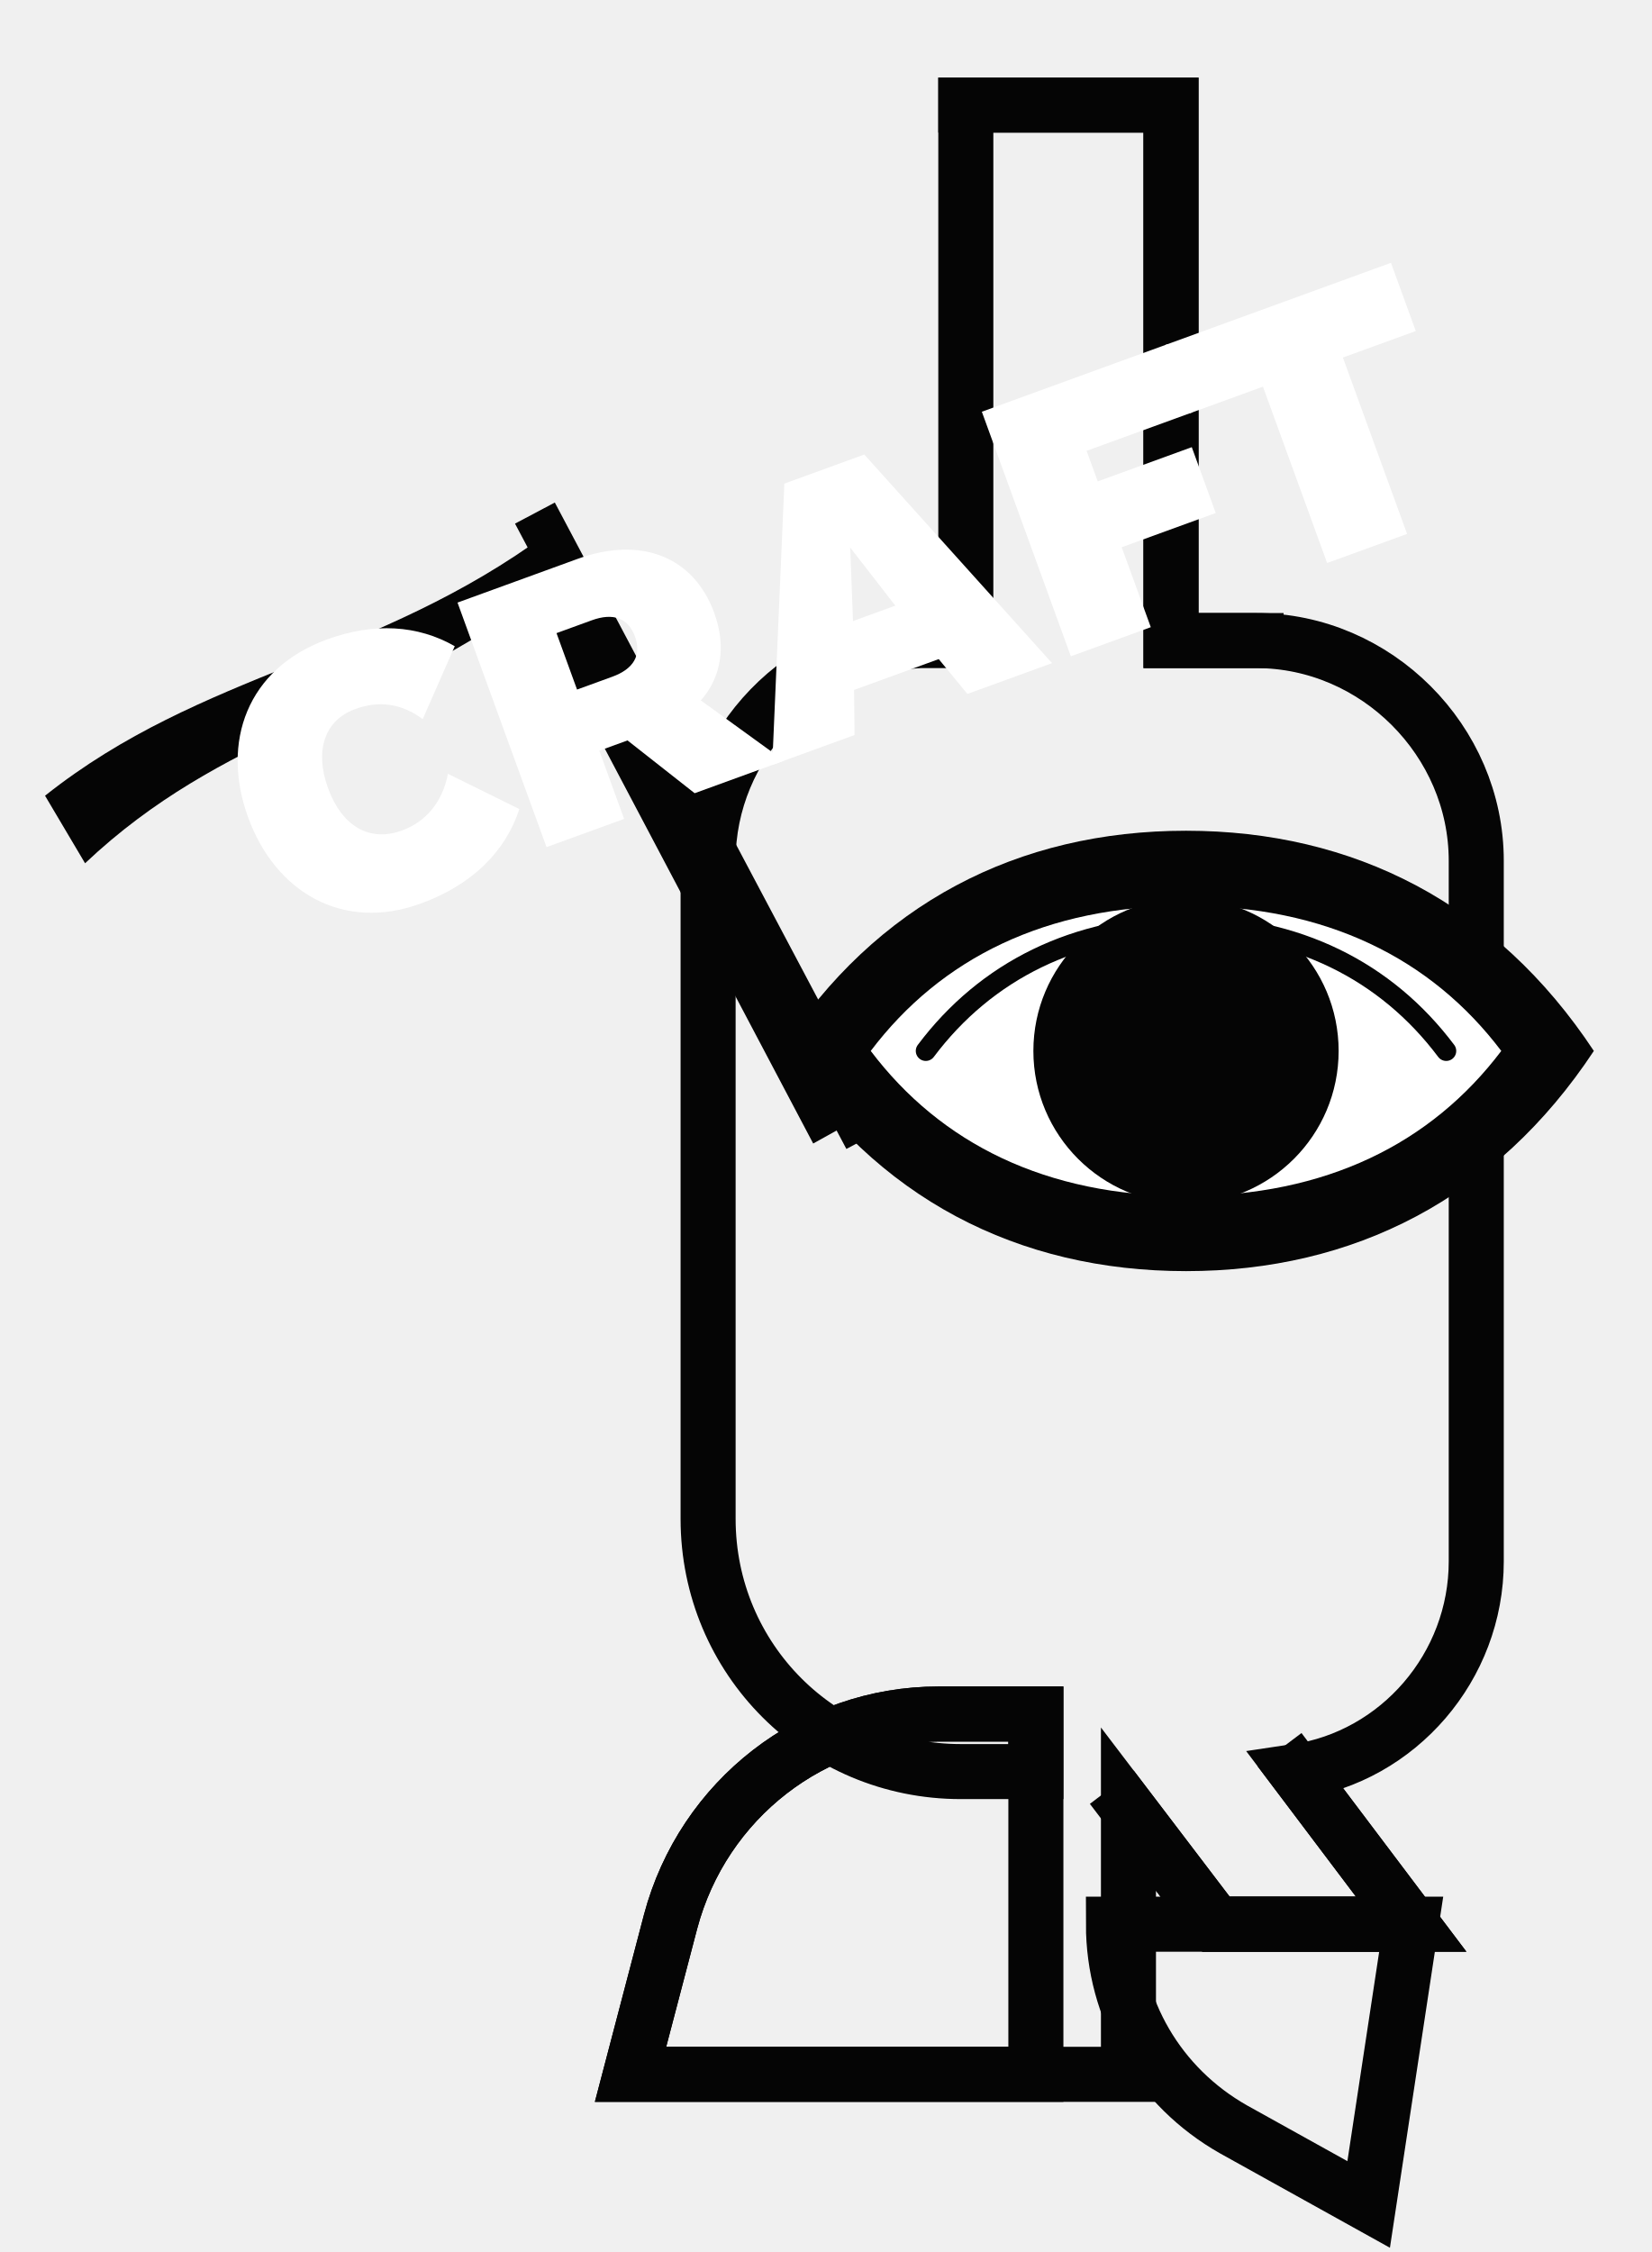
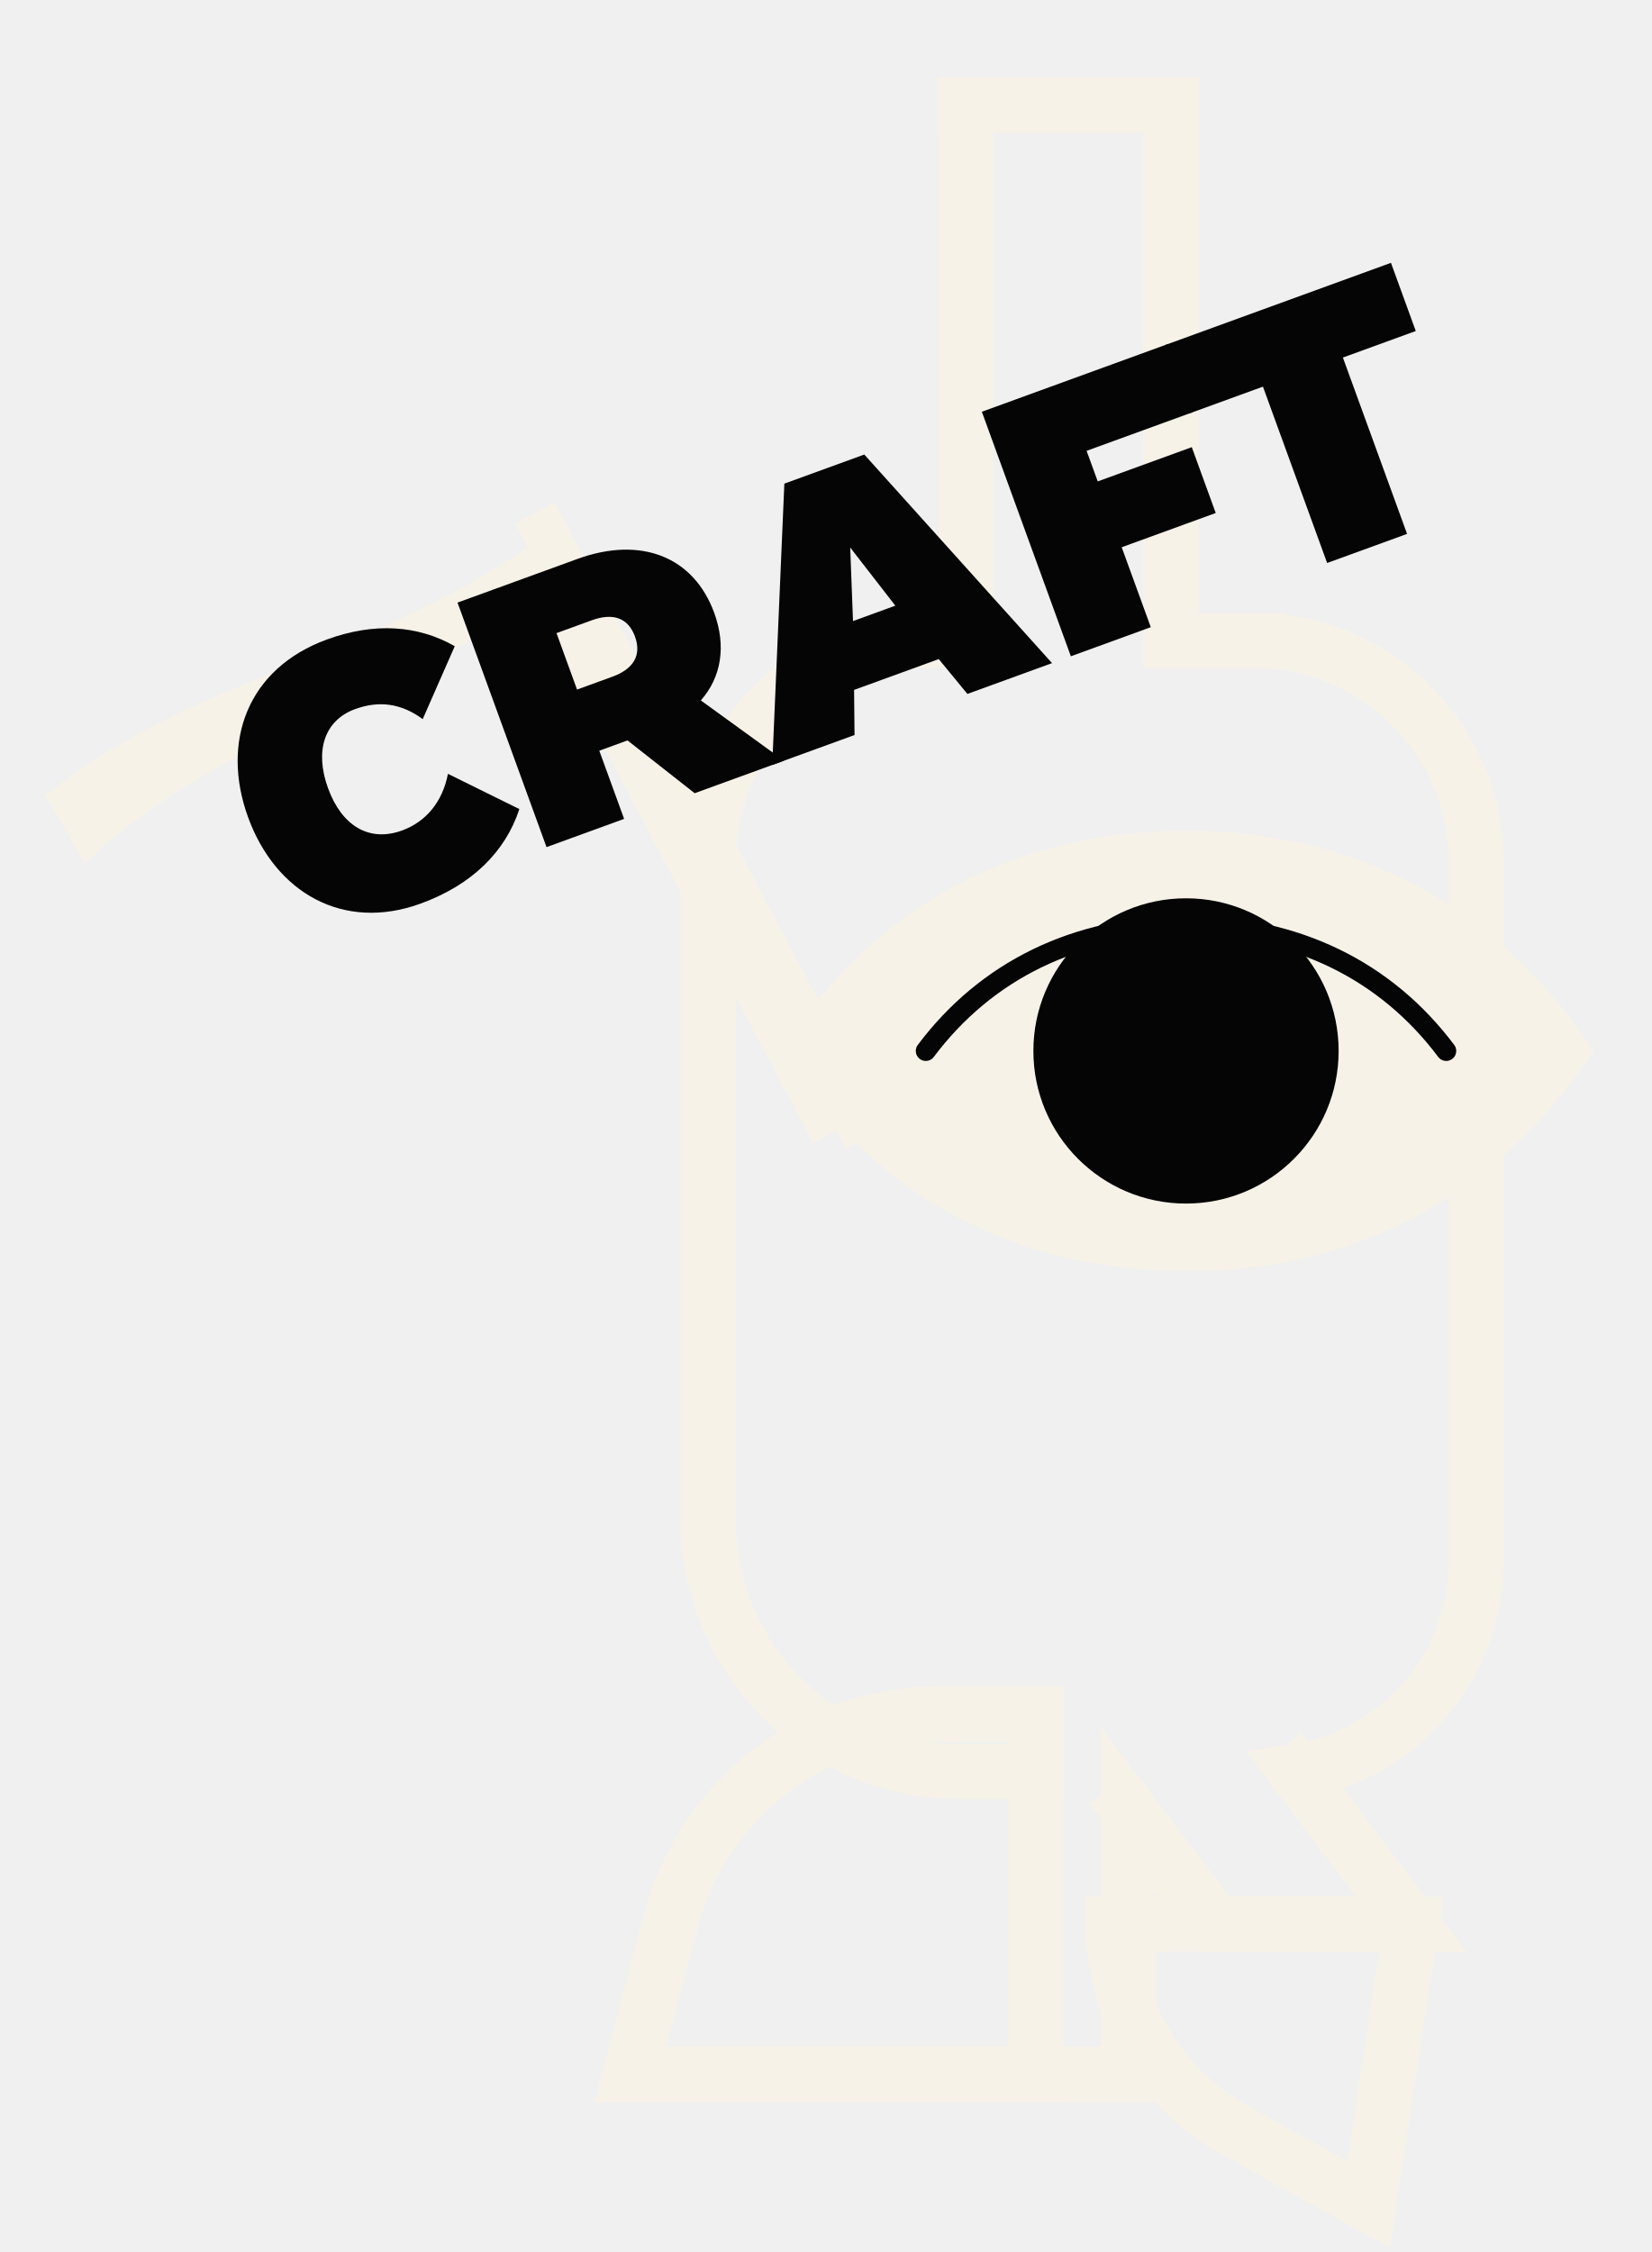
<svg xmlns="http://www.w3.org/2000/svg" viewBox="0 0 660 900" role="img" aria-label="Botella personaje de Craft">
-   <g fill="none" stroke="#050505" stroke-linecap="square" stroke-linejoin="miter">
+   <g fill="none" stroke="#f7f2e8" stroke-linecap="square" stroke-linejoin="miter">
    <path d="M386 42h82v214h34c48 0 88 40 88 88v280c0 42-31 78-72 84l46 61h-78l-35-46v106H252l16-61c13-49 57-83 107-83h39V708h-30c-56 0-101-45-101-101V344c0-47 38-86 85-88h18V42Z" stroke-width="22" />
    <path d="M386 42h82v214h34" stroke-width="22" />
    <path d="M414 708v121H252l16-61c13-49 57-83 107-83h39v23Z" stroke-width="22" />
    <path d="M451 723l35 46h78l-46-61" stroke-width="22" />
    <path d="M486 769h78l-17 112-54-30c-30-17-48-48-48-82h41Z" stroke-width="22" />
  </g>
-   <path d="M18 318c63-50 132-54 201-105l124 234-18 10-114-216c-63 45-122 52-177 104L18 318Z" fill="#050505" />
-   <path d="M218 213l124 234" fill="none" stroke="#050505" stroke-width="18" stroke-linecap="square" />
-   <g fill="#fff" transform="translate(80 274) rotate(-20)">
+   <path d="M18 318c63-50 132-54 201-105l124 234-18 10-114-216c-63 45-122 52-177 104L18 318Z" fill="#f7f2e8" />
+   <path d="M218 213l124 234" fill="none" stroke="#f7f2e8" stroke-width="18" stroke-linecap="square" />
+   <g fill="#050505" transform="translate(80 274) rotate(-20)">
    <path d="M0 56C0 24 20 0 54 0c20 0 36 7 47 20L79 43C73 34 65 30 55 30c-13 0-21 10-21 26s8 26 22 26c10 0 19-5 25-15l22 23c-11 14-28 22-50 22C20 112 0 88 0 56Z" />
    <path d="M108 4h51c27 0 44 15 44 39 0 14-6 25-17 31l23 34h-38l-18-29h-12v29h-33V4Zm48 49c9 0 14-4 14-12s-5-12-14-12h-15v24h15Z" />
    <path d="M247 4h34l42 104h-36l-6-17h-36l-6 17h-35L247 4Zm25 61-9-28-9 28h18Z" />
    <path d="M331 4h79v29h-45v13h40v28h-40v34h-34V4Z" />
    <path d="M440 33h-31V4h96v29h-31v75h-34V33Z" />
  </g>
-   <path d="M312 420c38-59 95-88 162-88s124 29 163 88c-39 59-96 88-163 88s-124-29-162-88Z" fill="#050505" />
-   <path d="M348 420c28-37 70-58 126-58s98 21 126 58c-28 37-70 58-126 58s-98-21-126-58Z" fill="#fff" />
+   <path d="M312 420c38-59 95-88 162-88s124 29 163 88c-39 59-96 88-163 88s-124-29-162-88Z" fill="#f7f2e8" />
+   <path d="M348 420c28-37 70-58 126-58s98 21 126 58c-28 37-70 58-126 58s-98-21-126-58Z" fill="#f7f2e8" />
  <circle cx="474" cy="420" r="61" fill="#050505" />
  <path d="M370 420c24-32 60-50 104-50s80 18 104 50" fill="none" stroke="#050505" stroke-width="8" stroke-linecap="round" />
</svg>
